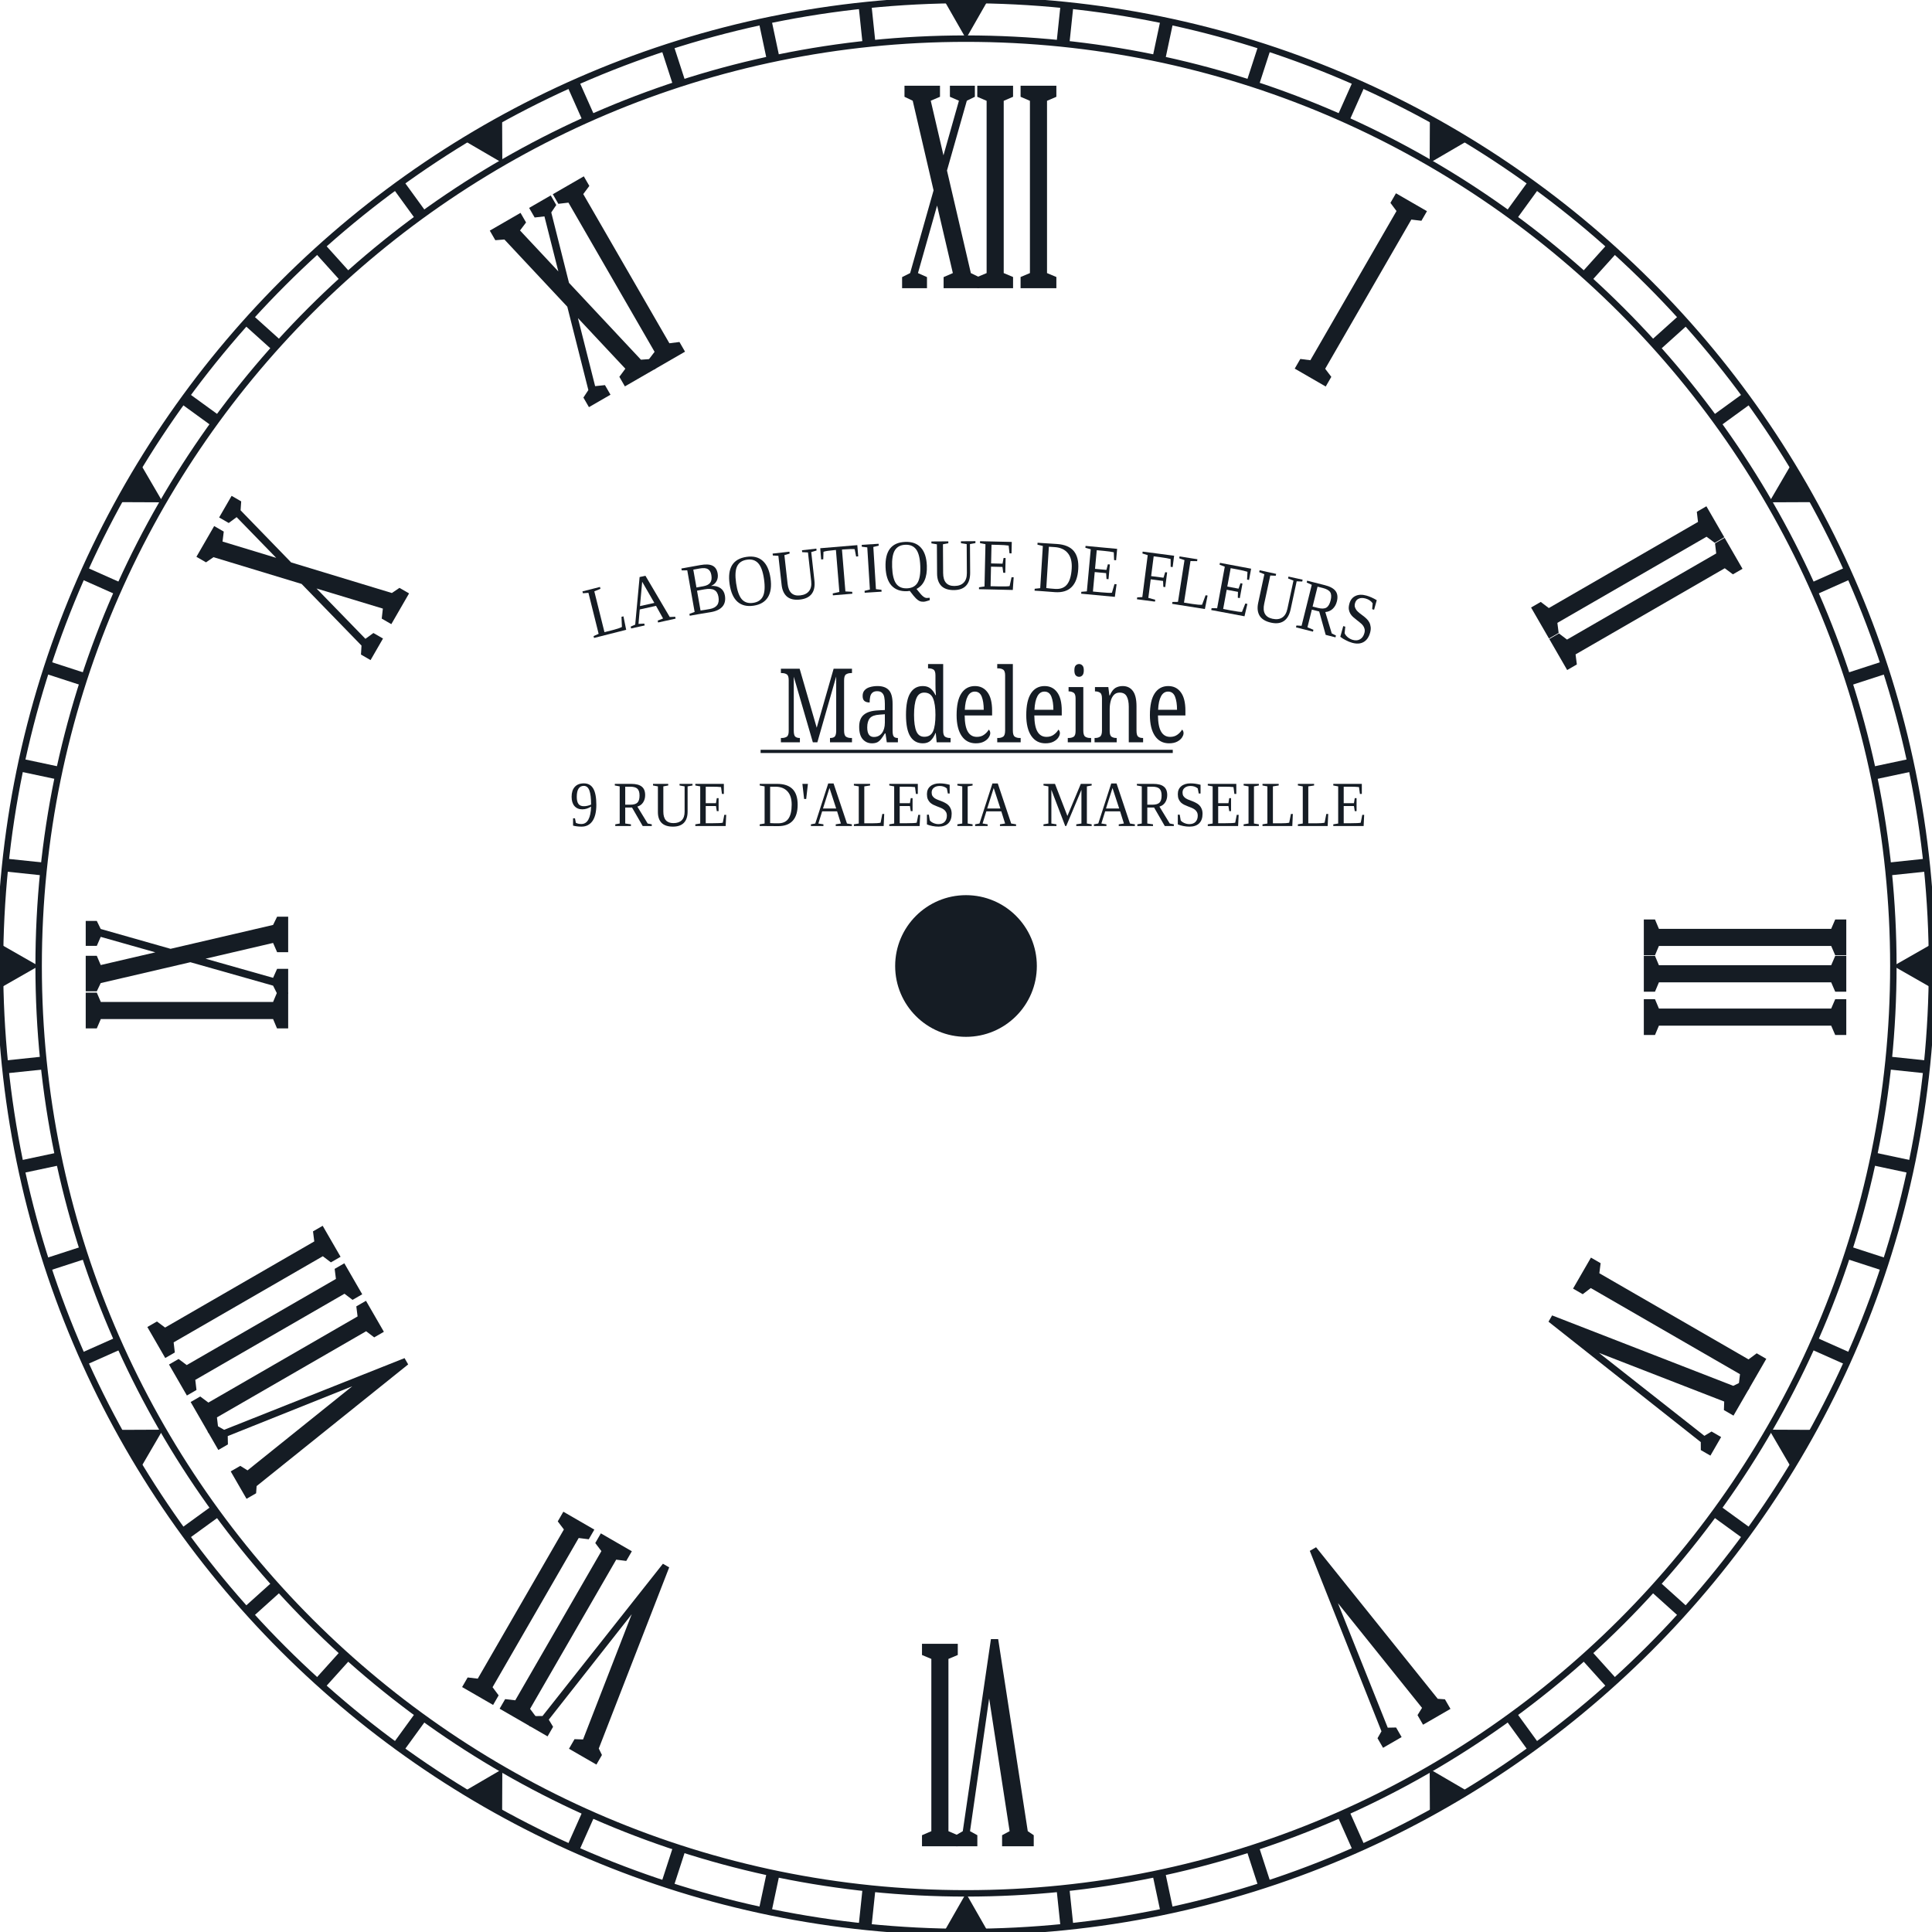
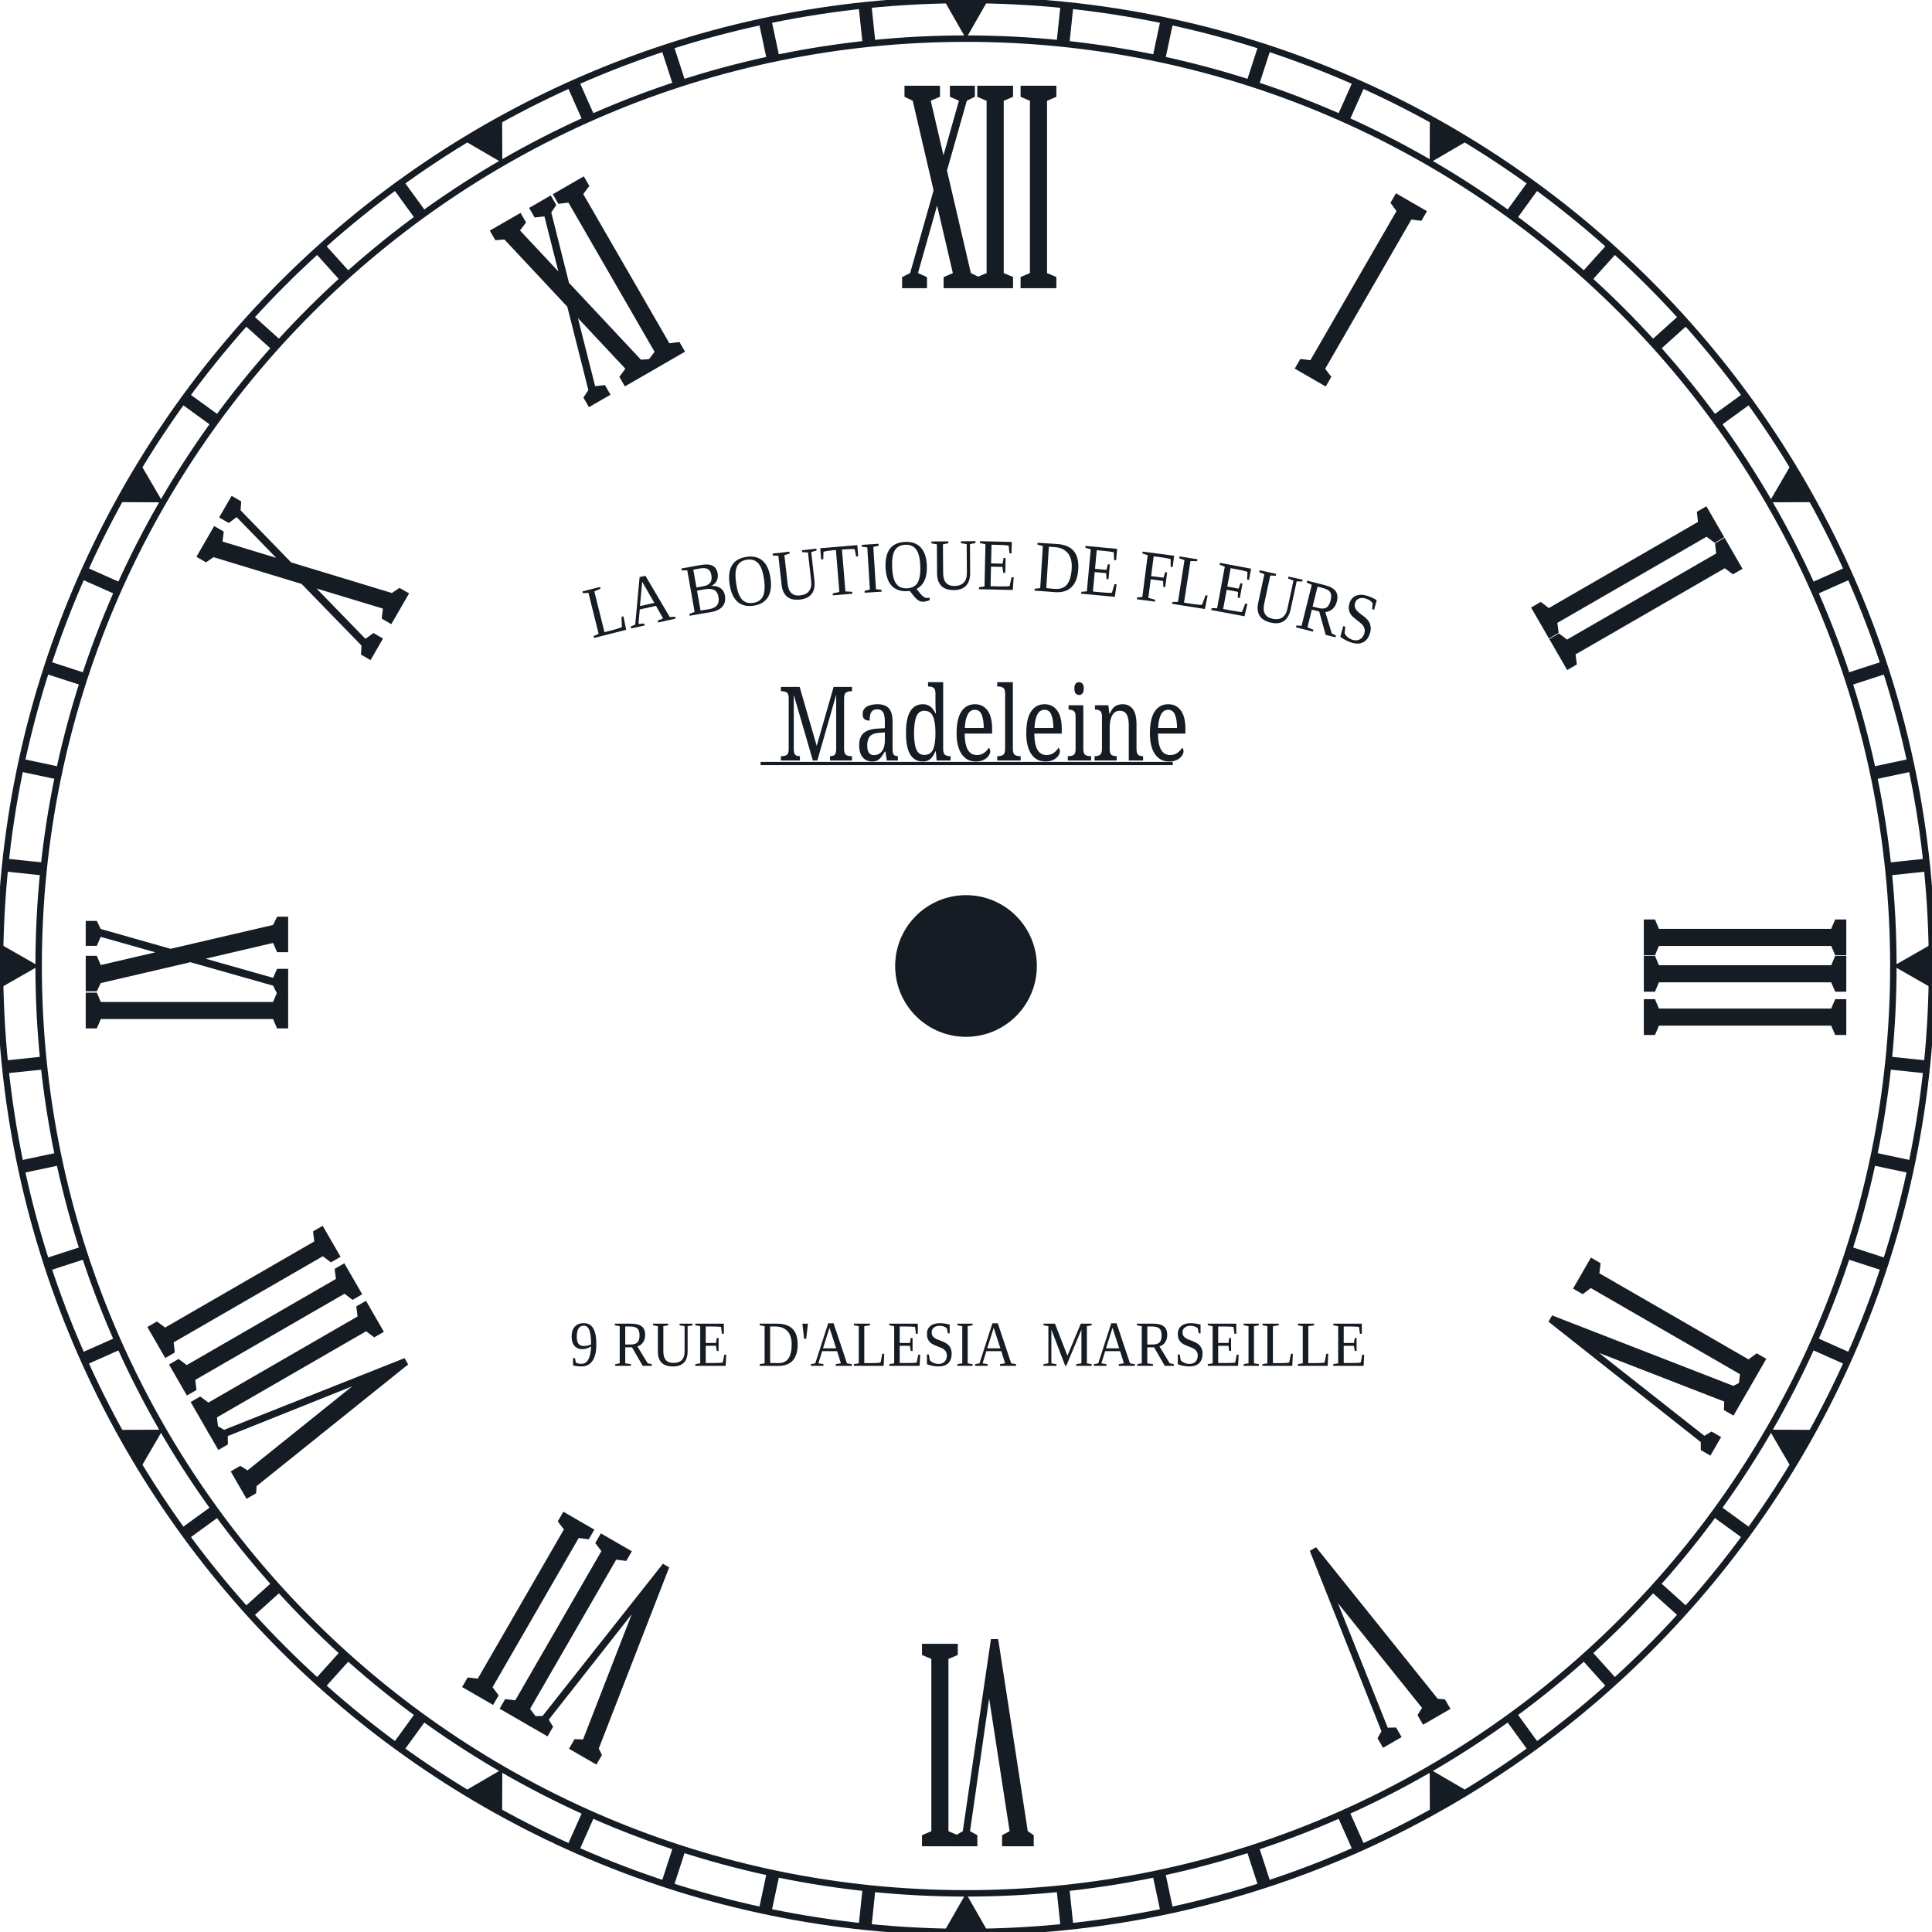
<svg xmlns="http://www.w3.org/2000/svg" width="100%" height="100%" viewBox="0 0 300 300" version="1.1" xml:space="preserve" style="fill-rule:evenodd;clip-rule:evenodd;stroke-linecap:round;stroke-linejoin:round;stroke-miterlimit:1.414;">
  <g transform="matrix(1,0,0,1,-0,-0.00598958)">
    <g id="clockface" transform="matrix(1,0,0,1,-58,-34.994)">
      <clipPath id="_clip1">
        <rect x="58" y="35" width="300" height="300" />
      </clipPath>
      <g clip-path="url(#_clip1)">
-         <path d="M208,35C290.787,35 358,102.213 358,185C358,267.787 290.787,335 208,335C125.213,335 58,267.787 58,185C58,102.213 125.213,35 208,35ZM208,41C287.476,41 352,105.524 352,185C352,264.476 287.476,329 208,329C128.524,329 64,264.476 64,185C64,105.524 128.524,41 208,41Z" style="fill:none;stroke-width:1px;stroke:rgb(21,28,36);" />
-         <g id="Nabe" transform="matrix(2.2,0,0,2.2,-122,-145)">
+         <path id="borders" d="M208,35C290.787,35 358,102.213 358,185C358,267.787 290.787,335 208,335C125.213,335 58,267.787 58,185C58,102.213 125.213,35 208,35ZM208,41C287.476,41 352,105.524 352,185C352,264.476 287.476,329 208,329C128.524,329 64,264.476 64,185C64,105.524 128.524,41 208,41Z" style="fill:none;stroke-width:1px;stroke:rgb(21,28,36);" />
+         <g id="hub" transform="matrix(2.2,0,0,2.2,-122,-145)">
          <circle cx="150" cy="150" r="5" style="fill:rgb(21,28,36);" />
        </g>
-         <g id="Sekunden">
+         <g id="indicator-seconds">
          <g transform="matrix(0.994522,-0.104528,0.0570155,0.542466,-14.6351,27.9569)">
            <rect x="204" y="54" width="2" height="11" style="fill:rgb(21,28,36);" />
          </g>
          <g transform="matrix(0.978148,-0.207912,0.113406,0.533535,-29.831,52.0889)">
            <rect x="204" y="54" width="2" height="11" style="fill:rgb(21,28,36);" />
          </g>
          <g transform="matrix(0.951057,-0.309017,0.168555,0.518758,-42.4211,77.6771)">
            <rect x="204" y="54" width="2" height="11" style="fill:rgb(21,28,36);" />
          </g>
          <g transform="matrix(0.913545,-0.406737,0.221856,0.498298,-52.2676,104.441)">
            <rect x="204" y="54" width="2" height="11" style="fill:rgb(21,28,36);" />
          </g>
          <g transform="matrix(0.809017,-0.587785,0.32061,0.441282,-63.3292,160.314)">
            <rect x="204" y="54" width="2" height="11" style="fill:rgb(21,28,36);" />
          </g>
          <g transform="matrix(0.743145,-0.669131,0.36498,0.405352,-64.4232,188.811)">
            <rect x="204" y="54" width="2" height="11" style="fill:rgb(21,28,36);" />
          </g>
          <g transform="matrix(0.669131,-0.743145,0.405352,0.36498,-62.5325,217.266)">
            <rect x="204" y="54" width="2" height="11" style="fill:rgb(21,28,36);" />
          </g>
          <g transform="matrix(0.587785,-0.809017,0.441282,0.32061,-57.6778,245.368)">
            <rect x="204" y="54" width="2" height="11" style="fill:rgb(21,28,36);" />
          </g>
          <g transform="matrix(0.406737,-0.913545,0.498298,0.221856,-39.3209,299.286)">
            <rect x="204" y="54" width="2" height="11" style="fill:rgb(21,28,36);" />
          </g>
          <g transform="matrix(0.309017,-0.951057,0.518758,0.168555,-26.0199,324.512)">
            <rect x="204" y="54" width="2" height="11" style="fill:rgb(21,28,36);" />
          </g>
          <g transform="matrix(0.207912,-0.978148,0.533535,0.113406,-10.1549,348.21)">
            <rect x="204" y="54" width="2" height="11" style="fill:rgb(21,28,36);" />
          </g>
          <g transform="matrix(0.104528,-0.994522,0.542466,0.0570155,8.10019,370.119)">
            <rect x="204" y="54" width="2" height="11" style="fill:rgb(21,28,36);" />
          </g>
          <g transform="matrix(-0.104528,-0.994522,0.542466,-0.0570155,50.9569,407.635)">
            <rect x="204" y="54" width="2" height="11" style="fill:rgb(21,28,36);" />
          </g>
          <g transform="matrix(-0.207912,-0.978148,0.533535,-0.113406,75.0889,422.831)">
            <rect x="204" y="54" width="2" height="11" style="fill:rgb(21,28,36);" />
          </g>
          <g transform="matrix(-0.309017,-0.951057,0.518758,-0.168555,100.677,435.421)">
            <rect x="204" y="54" width="2" height="11" style="fill:rgb(21,28,36);" />
          </g>
          <g transform="matrix(-0.406737,-0.913545,0.498298,-0.221856,127.441,445.268)">
            <rect x="204" y="54" width="2" height="11" style="fill:rgb(21,28,36);" />
          </g>
          <g transform="matrix(-0.587785,-0.809017,0.441282,-0.32061,183.314,456.329)">
            <rect x="204" y="54" width="2" height="11" style="fill:rgb(21,28,36);" />
          </g>
          <g transform="matrix(-0.669131,-0.743145,0.405352,-0.36498,211.811,457.423)">
            <rect x="204" y="54" width="2" height="11" style="fill:rgb(21,28,36);" />
          </g>
          <g transform="matrix(-0.743145,-0.669131,0.36498,-0.405352,240.266,455.532)">
            <rect x="204" y="54" width="2" height="11" style="fill:rgb(21,28,36);" />
          </g>
          <g transform="matrix(-0.809017,-0.587785,0.32061,-0.441282,268.368,450.678)">
            <rect x="204" y="54" width="2" height="11" style="fill:rgb(21,28,36);" />
          </g>
          <g transform="matrix(-0.913545,-0.406737,0.221856,-0.498298,322.286,432.321)">
            <rect x="204" y="54" width="2" height="11" style="fill:rgb(21,28,36);" />
          </g>
          <g transform="matrix(-0.951057,-0.309017,0.168555,-0.518758,347.512,419.02)">
            <rect x="204" y="54" width="2" height="11" style="fill:rgb(21,28,36);" />
          </g>
          <g transform="matrix(-0.978148,-0.207912,0.113406,-0.533535,371.21,403.155)">
            <rect x="204" y="54" width="2" height="11" style="fill:rgb(21,28,36);" />
          </g>
          <g transform="matrix(-0.994522,-0.104528,0.0570155,-0.542466,393.119,384.9)">
            <rect x="204" y="54" width="2" height="11" style="fill:rgb(21,28,36);" />
          </g>
          <g transform="matrix(0.994522,-0.104528,0.0570155,0.542466,16.0963,320.346)">
            <rect x="204" y="54" width="2" height="11" style="fill:rgb(21,28,36);" />
          </g>
          <g transform="matrix(0.978148,-0.207912,0.113406,0.533535,31.2951,339.664)">
            <rect x="204" y="54" width="2" height="11" style="fill:rgb(21,28,36);" />
          </g>
          <g transform="matrix(0.951057,-0.309017,0.168555,0.518758,48.4299,357.288)">
            <rect x="204" y="54" width="2" height="11" style="fill:rgb(21,28,36);" />
          </g>
          <g transform="matrix(0.913545,-0.406737,0.221856,0.498298,67.313,373.023)">
            <rect x="204" y="54" width="2" height="11" style="fill:rgb(21,28,36);" />
          </g>
          <g transform="matrix(0.809017,-0.587785,0.32061,0.441282,109.48,398.165)">
            <rect x="204" y="54" width="2" height="11" style="fill:rgb(21,28,36);" />
          </g>
          <g transform="matrix(0.743145,-0.669131,0.36498,0.405352,132.301,407.296)">
            <rect x="204" y="54" width="2" height="11" style="fill:rgb(21,28,36);" />
          </g>
          <g transform="matrix(0.669131,-0.743145,0.405352,0.36498,155.952,413.991)">
            <rect x="204" y="54" width="2" height="11" style="fill:rgb(21,28,36);" />
          </g>
          <g transform="matrix(0.587785,-0.809017,0.441282,0.32061,180.173,418.177)">
            <rect x="204" y="54" width="2" height="11" style="fill:rgb(21,28,36);" />
          </g>
          <g transform="matrix(0.406737,-0.913545,0.498298,0.221856,229.261,418.867)">
            <rect x="204" y="54" width="2" height="11" style="fill:rgb(21,28,36);" />
          </g>
          <g transform="matrix(0.309017,-0.951057,0.518758,0.168555,253.591,415.363)">
            <rect x="204" y="54" width="2" height="11" style="fill:rgb(21,28,36);" />
          </g>
          <g transform="matrix(0.207912,-0.978148,0.533535,0.113406,277.42,409.336)">
            <rect x="204" y="54" width="2" height="11" style="fill:rgb(21,28,36);" />
          </g>
          <g transform="matrix(0.104528,-0.994522,0.542466,0.0570155,300.49,400.85)">
            <rect x="204" y="54" width="2" height="11" style="fill:rgb(21,28,36);" />
          </g>
          <g transform="matrix(-0.104528,-0.994522,0.542466,-0.0570155,343.346,376.904)">
            <rect x="204" y="54" width="2" height="11" style="fill:rgb(21,28,36);" />
          </g>
          <g transform="matrix(-0.207912,-0.978148,0.533535,-0.113406,362.664,361.705)">
            <rect x="204" y="54" width="2" height="11" style="fill:rgb(21,28,36);" />
          </g>
          <g transform="matrix(-0.309017,-0.951057,0.518758,-0.168555,380.288,344.57)">
            <rect x="204" y="54" width="2" height="11" style="fill:rgb(21,28,36);" />
          </g>
          <g transform="matrix(-0.406737,-0.913545,0.498298,-0.221856,396.023,325.687)">
            <rect x="204" y="54" width="2" height="11" style="fill:rgb(21,28,36);" />
          </g>
          <g transform="matrix(-0.587785,-0.809017,0.441282,-0.32061,421.165,283.52)">
            <rect x="204" y="54" width="2" height="11" style="fill:rgb(21,28,36);" />
          </g>
          <g transform="matrix(-0.669131,-0.743145,0.405352,-0.36498,430.296,260.699)">
            <rect x="204" y="54" width="2" height="11" style="fill:rgb(21,28,36);" />
          </g>
          <g transform="matrix(-0.743145,-0.669131,0.36498,-0.405352,436.991,237.048)">
            <rect x="204" y="54" width="2" height="11" style="fill:rgb(21,28,36);" />
          </g>
          <g transform="matrix(-0.809017,-0.587785,0.32061,-0.441282,441.177,212.827)">
            <rect x="204" y="54" width="2" height="11" style="fill:rgb(21,28,36);" />
          </g>
          <g transform="matrix(-0.913545,-0.406737,0.221856,-0.498298,441.867,163.739)">
            <rect x="204" y="54" width="2" height="11" style="fill:rgb(21,28,36);" />
          </g>
          <g transform="matrix(-0.951057,-0.309017,0.168555,-0.518758,438.363,139.409)">
            <rect x="204" y="54" width="2" height="11" style="fill:rgb(21,28,36);" />
          </g>
          <g transform="matrix(-0.978148,-0.207912,0.113406,-0.533535,432.336,115.58)">
            <rect x="204" y="54" width="2" height="11" style="fill:rgb(21,28,36);" />
          </g>
          <g transform="matrix(-0.994522,-0.104528,0.0570155,-0.542466,423.85,92.5104)">
            <rect x="204" y="54" width="2" height="11" style="fill:rgb(21,28,36);" />
          </g>
        </g>
-         <g id="Stunden">
+         <g id="indicator-hours">
          <g transform="matrix(-1.7146,5.51457e-16,-4.82437e-16,-1.5,559.493,77)">
            <path d="M205,24L207,28L203,28L205,24Z" style="fill:rgb(21,28,36);" />
          </g>
          <g transform="matrix(-1.48489,0.8573,-0.75,-1.29904,458.402,-84.2772)">
            <path d="M205,24L207,28L203,28L205,24Z" style="fill:rgb(21,28,36);" />
          </g>
          <g transform="matrix(-0.8573,1.48489,-1.29904,-0.75,290.216,-173.402)">
            <path d="M205,24L207,28L203,28L205,24Z" style="fill:rgb(21,28,36);" />
          </g>
          <g transform="matrix(1.22125e-15,1.7146,-1.5,8.88178e-16,100,-166.493)">
            <path d="M205,24L207,28L203,28L205,24Z" style="fill:rgb(21,28,36);" />
          </g>
          <g transform="matrix(0.8573,1.48489,-1.29904,0.75,-61.2772,-65.4018)">
            <path d="M205,24L207,28L203,28L205,24Z" style="fill:rgb(21,28,36);" />
          </g>
          <g transform="matrix(1.48489,0.8573,-0.75,1.29904,-150.402,102.784)">
            <path d="M205,24L207,28L203,28L205,24Z" style="fill:rgb(21,28,36);" />
          </g>
          <g transform="matrix(1.7146,4.19956e-16,-3.67394e-16,1.5,-143.493,293)">
            <path d="M205,24L207,28L203,28L205,24Z" style="fill:rgb(21,28,36);" />
          </g>
          <g transform="matrix(1.48489,-0.8573,0.75,1.29904,-42.4018,454.277)">
            <path d="M205,24L207,28L203,28L205,24Z" style="fill:rgb(21,28,36);" />
          </g>
          <g transform="matrix(0.8573,-1.48489,1.29904,0.75,125.784,543.402)">
            <path d="M205,24L207,28L203,28L205,24Z" style="fill:rgb(21,28,36);" />
          </g>
          <g transform="matrix(-2.22045e-16,-1.7146,1.5,-1.11022e-16,316,536.493)">
            <path d="M205,24L207,28L203,28L205,24Z" style="fill:rgb(21,28,36);" />
          </g>
          <g transform="matrix(-0.8573,-1.48489,1.29904,-0.75,477.277,435.402)">
            <path d="M205,24L207,28L203,28L205,24Z" style="fill:rgb(21,28,36);" />
          </g>
          <g transform="matrix(-1.48489,-0.8573,0.75,-1.29904,566.402,267.216)">
            <path d="M205,24L207,28L203,28L205,24Z" style="fill:rgb(21,28,36);" />
          </g>
        </g>
-         <g id="Nummern" transform="matrix(1,0,0,1,1.65024,0.049098)">
+         <g id="Numbers" transform="matrix(1,0,0,1,1.65024,0.049098)">
          <g transform="matrix(0.36,0,0,1,143.777,59)">
            <text x="145.361px" y="20.699px" style="font-family:'TimesNewRomanPS-BoldMT', 'Times New Roman', serif;font-weight:700;font-size:48px;fill:rgb(21,28,36);">X<tspan x="177.049px 192.752px " y="20.699px 20.699px ">II</tspan>
            </text>
          </g>
          <g transform="matrix(0.18,-0.311769,0.866025,0.5,68.621,174.461)">
            <text x="151.014px" y="20.699px" style="font-family:'TimesNewRomanPS-BoldMT', 'Times New Roman', serif;font-weight:700;font-size:48px;fill:rgb(21,28,36);">X</text>
          </g>
          <g transform="matrix(-0.311769,-0.18,0.5,-0.866025,199.818,325.918)">
            <text x="145.361px" y="20.699px" style="font-family:'TimesNewRomanPS-BoldMT', 'Times New Roman', serif;font-weight:700;font-size:48px;fill:rgb(21,28,36);">V<tspan x="177.049px 192.752px " y="20.699px 20.699px ">II</tspan>
            </text>
          </g>
          <g transform="matrix(3.19744e-16,0.36,-1,8.88178e-16,332.301,123.778)">
            <text x="148.238px" y="20.699px" style="font-family:'TimesNewRomanPS-BoldMT', 'Times New Roman', serif;font-weight:700;font-size:48px;fill:rgb(21,28,36);">I<tspan x="163.942px 179.645px " y="20.699px 20.699px ">II</tspan>
            </text>
          </g>
          <g transform="matrix(0.18,0.311769,-0.866025,0.5,284.536,71.3304)">
            <text x="151.065px" y="20.699px" style="font-family:'TimesNewRomanPS-BoldMT', 'Times New Roman', serif;font-weight:700;font-size:48px;fill:rgb(21,28,36);">I<tspan x="166.768px " y="20.699px ">I</tspan>
            </text>
          </g>
          <g transform="matrix(0.311769,-0.18,0.5,0.866025,90.9727,107.081)">
            <text x="148.187px" y="20.699px" style="font-family:'TimesNewRomanPS-BoldMT', 'Times New Roman', serif;font-weight:700;font-size:48px;fill:rgb(21,28,36);">X<tspan x="179.875px " y="20.699px ">I</tspan>
            </text>
          </g>
          <g transform="matrix(-0.36,1.15785e-16,-3.21625e-16,-1,270.414,310.902)">
            <text x="148.187px" y="20.699px" style="font-family:'TimesNewRomanPS-BoldMT', 'Times New Roman', serif;font-weight:700;font-size:48px;fill:rgb(21,28,36);">V<tspan x="179.875px " y="20.699px ">I</tspan>
            </text>
          </g>
          <g transform="matrix(-0.18,0.311769,-0.866025,-0.5,348.284,193.875)">
            <text x="148.187px" y="20.699px" style="font-family:'TimesNewRomanPS-BoldMT', 'Times New Roman', serif;font-weight:700;font-size:48px;fill:rgb(21,28,36);">I<tspan x="163.891px " y="20.699px ">V</tspan>
            </text>
          </g>
          <g transform="matrix(0.311769,0.18,-0.5,0.866025,219.26,46.2715)">
            <text x="153.891px" y="20.699px" style="font-family:'TimesNewRomanPS-BoldMT', 'Times New Roman', serif;font-weight:700;font-size:48px;fill:rgb(21,28,36);">I</text>
          </g>
          <g transform="matrix(-4.79616e-16,-0.36,1,-1.33227e-15,80.3989,248.573)">
            <text x="148.187px" y="20.699px" style="font-family:'TimesNewRomanPS-BoldMT', 'Times New Roman', serif;font-weight:700;font-size:48px;fill:rgb(21,28,36);">I<tspan x="163.891px " y="20.699px ">X</tspan>
            </text>
          </g>
          <g transform="matrix(-0.18,-0.311769,0.866025,-0.5,129.685,306.924)">
            <text x="142.534px" y="20.699px" style="font-family:'TimesNewRomanPS-BoldMT', 'Times New Roman', serif;font-weight:700;font-size:48px;fill:rgb(21,28,36);">V<tspan x="174.222px 189.926px 205.63px " y="20.699px 20.699px 20.699px ">III</tspan>
            </text>
          </g>
          <g transform="matrix(-0.311769,0.18,-0.5,-0.866025,323.461,263.725)">
            <text x="151.014px" y="20.699px" style="font-family:'TimesNewRomanPS-BoldMT', 'Times New Roman', serif;font-weight:700;font-size:48px;fill:rgb(21,28,36);">V</text>
          </g>
        </g>
-         <g id="Texte" transform="matrix(1,0,0,1,0,10)">
+         <g id="Text" transform="matrix(1,0,0,1,0,10)">
+           <g transform="matrix(0.901408,1.73183e-16,1.73183e-16,0.194333,72.4445,122.818)">
+             <rect x="115" y="105.427" width="71" height="2.573" style="fill:rgb(21,28,36);" />
+           </g>
+           <g transform="matrix(0.8,3.9443e-32,-4.93038e-32,1,82.1537,87.8207)">
+             <text x="120.768px" y="55.267px" style="font-family:'Georgia', serif;font-size:16px;fill:rgb(21,28,36);">Madeleine</text>
+           </g>
+           <g transform="matrix(0.9,0,0,1,66.8465,181.821)">
+             <text x="88.465px" y="55.267px" style="font-family:'TimesNewRomanPSMT', 'Times New Roman', serif;font-size:10px;fill:rgb(21,28,36);">9 RUE  D'ALESIA<tspan x="164.927px 167.427px " y="55.267px 55.267px ">  </tspan>MARSEILLE</text>
+           </g>
          <g transform="matrix(2.68656e-16,-0.948387,0.939785,2.66219e-16,-102.719,497.545)">
            <g>
              <g transform="matrix(0.216695,0.863123,-0.9699,0.243502,569.189,-136.441)">
                <text x="393.733px" y="268.869px" style="font-family:'TimesNewRomanPSMT', 'Times New Roman', serif;font-size:12px;fill:rgb(21,28,36);">L</text>
              </g>
              <g transform="matrix(0.19041,0.8693,-0.976841,0.213966,588.878,-127.365)">
                <text x="395.342px" y="275.186px" style="font-family:'TimesNewRomanPSMT', 'Times New Roman', serif;font-size:12px;fill:rgb(21,28,36);">A</text>
              </g>
              <g transform="matrix(0.156618,0.876019,-0.984391,0.175994,615.389,-113.541)">
                <text x="397.389px" y="284.682px" style="font-family:'TimesNewRomanPSMT', 'Times New Roman', serif;font-size:12px;fill:rgb(21,28,36);">B</text>
              </g>
              <g transform="matrix(0.12828,0.880615,-0.989556,0.14415,636.169,-101.417)">
                <text x="398.659px" y="291.696px" style="font-family:'TimesNewRomanPSMT', 'Times New Roman', serif;font-size:12px;fill:rgb(21,28,36);">O</text>
              </g>
              <g transform="matrix(0.0997428,0.884302,-0.993699,0.112082,657.361,-87.7456)">
                <text x="399.786px" y="299.337px" style="font-family:'TimesNewRomanPSMT', 'Times New Roman', serif;font-size:12px;fill:rgb(21,28,36);">U</text>
              </g>
              <g transform="matrix(0.073456,0.886872,-0.996587,0.0825432,677.173,-73.6731)">
                <text x="400.655px" y="306.997px" style="font-family:'TimesNewRomanPSMT', 'Times New Roman', serif;font-size:12px;fill:rgb(21,28,36);">T</text>
              </g>
              <g transform="matrix(0.0556132,0.88817,-0.998045,0.0624932,691.763,-62.41)">
                <text x="401.185px" y="313.502px" style="font-family:'TimesNewRomanPSMT', 'Times New Roman', serif;font-size:12px;fill:rgb(21,28,36);">I</text>
              </g>
              <g transform="matrix(0.0340157,0.889259,-0.999269,0.0382238,704.594,-52.0623)">
                <text x="401.44px" y="317.041px" style="font-family:'TimesNewRomanPSMT', 'Times New Roman', serif;font-size:12px;fill:rgb(21,28,36);">Q</text>
              </g>
              <g transform="matrix(0.00580211,0.88989,-0.999979,0.00651989,724.151,-34.8899)">
                <text x="401.749px" y="324.74px" style="font-family:'TimesNewRomanPSMT', 'Times New Roman', serif;font-size:12px;fill:rgb(21,28,36);">U</text>
              </g>
              <g transform="matrix(-0.0200869,0.889683,-0.999745,-0.0225718,742.254,-17.5078)">
                <text x="401.803px" y="332.465px" style="font-family:'TimesNewRomanPSMT', 'Times New Roman', serif;font-size:12px;fill:rgb(21,28,36);">E</text>
              </g>
              <g transform="matrix(-0.0559584,0.888148,-0.998021,-0.062881,765.015,6.48247)">
                <text x="401.569px" y="341.652px" style="font-family:'TimesNewRomanPSMT', 'Times New Roman', serif;font-size:12px;fill:rgb(21,28,36);">D</text>
              </g>
              <g transform="matrix(-0.0824032,0.886086,-0.995704,-0.0925973,781.986,26.3025)">
                <text x="401.086px" y="349.35px" style="font-family:'TimesNewRomanPSMT', 'Times New Roman', serif;font-size:12px;fill:rgb(21,28,36);">E</text>
              </g>
              <g transform="matrix(-0.114718,0.882484,-0.991656,-0.128909,801.611,51.5524)">
                <text x="400.192px" y="358.501px" style="font-family:'TimesNewRomanPSMT', 'Times New Roman', serif;font-size:12px;fill:rgb(21,28,36);">F</text>
              </g>
              <g transform="matrix(-0.138401,0.879081,-0.987832,-0.155523,814.675,69.9175)">
                <text x="399.439px" y="364.386px" style="font-family:'TimesNewRomanPSMT', 'Times New Roman', serif;font-size:12px;fill:rgb(21,28,36);">L</text>
              </g>
              <g transform="matrix(-0.162529,0.874942,-0.983181,-0.182635,827.799,89.9709)">
                <text x="398.433px" y="370.847px" style="font-family:'TimesNewRomanPSMT', 'Times New Roman', serif;font-size:12px;fill:rgb(21,28,36);">E</text>
              </g>
              <g transform="matrix(-0.188905,0.869628,-0.97721,-0.212275,840.967,111.864)">
                <text x="397.265px" y="377.255px" style="font-family:'TimesNewRomanPSMT', 'Times New Roman', serif;font-size:12px;fill:rgb(21,28,36);">U</text>
              </g>
              <g transform="matrix(-0.216612,0.863144,-0.969924,-0.243409,854.555,136.953)">
                <text x="395.641px" y="384.787px" style="font-family:'TimesNewRomanPSMT', 'Times New Roman', serif;font-size:12px;fill:rgb(21,28,36);">R</text>
              </g>
              <g transform="matrix(-0.239757,0.857004,-0.963023,-0.269418,865.569,159.641)">
                <text x="393.913px" y="391.696px" style="font-family:'TimesNewRomanPSMT', 'Times New Roman', serif;font-size:12px;fill:rgb(21,28,36);">S</text>
              </g>
            </g>
          </g>
-           <g transform="matrix(0.9,0,0,1,66.8465,98)">
-             <text x="88.465px" y="55.267px" style="font-family:'TimesNewRomanPSMT', 'Times New Roman', serif;font-size:10px;fill:rgb(21,28,36);">9 RUE  D'ALESIA<tspan x="164.927px 167.427px " y="55.267px 55.267px ">  </tspan>MARSEILLE</text>
-           </g>
-           <g transform="matrix(0.8,0,0,1,82.1537,85)">
-             <text x="120.768px" y="55.267px" style="font-family:'Georgia', serif;font-size:16px;fill:rgb(21,28,36);">Madeleine</text>
-           </g>
-           <g transform="matrix(0.901408,1.73183e-16,1.73183e-16,0.194333,72.4445,120.939)">
-             <rect x="115" y="105.427" width="71" height="2.573" style="fill:rgb(21,28,36);" />
-           </g>
        </g>
      </g>
    </g>
  </g>
</svg>
